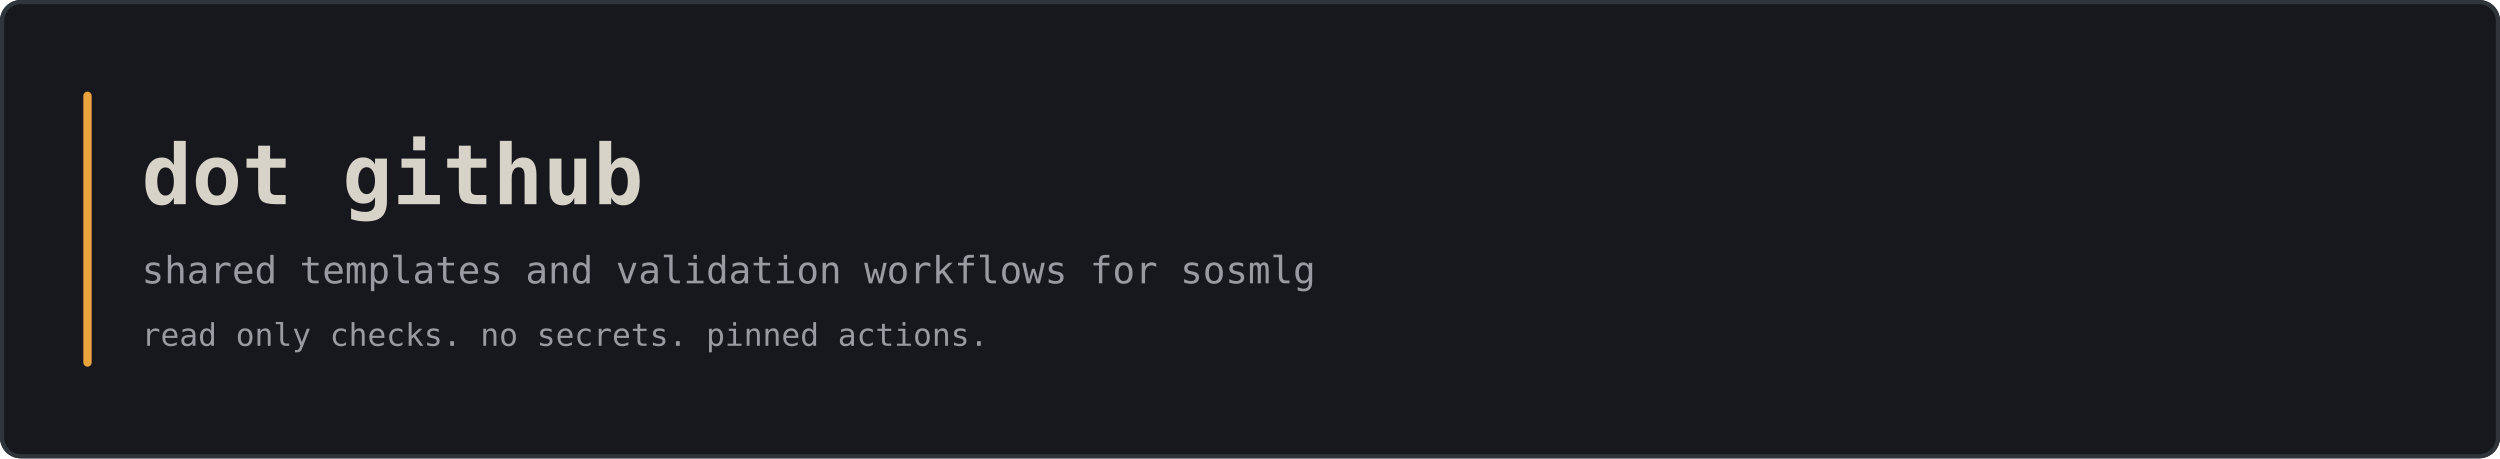
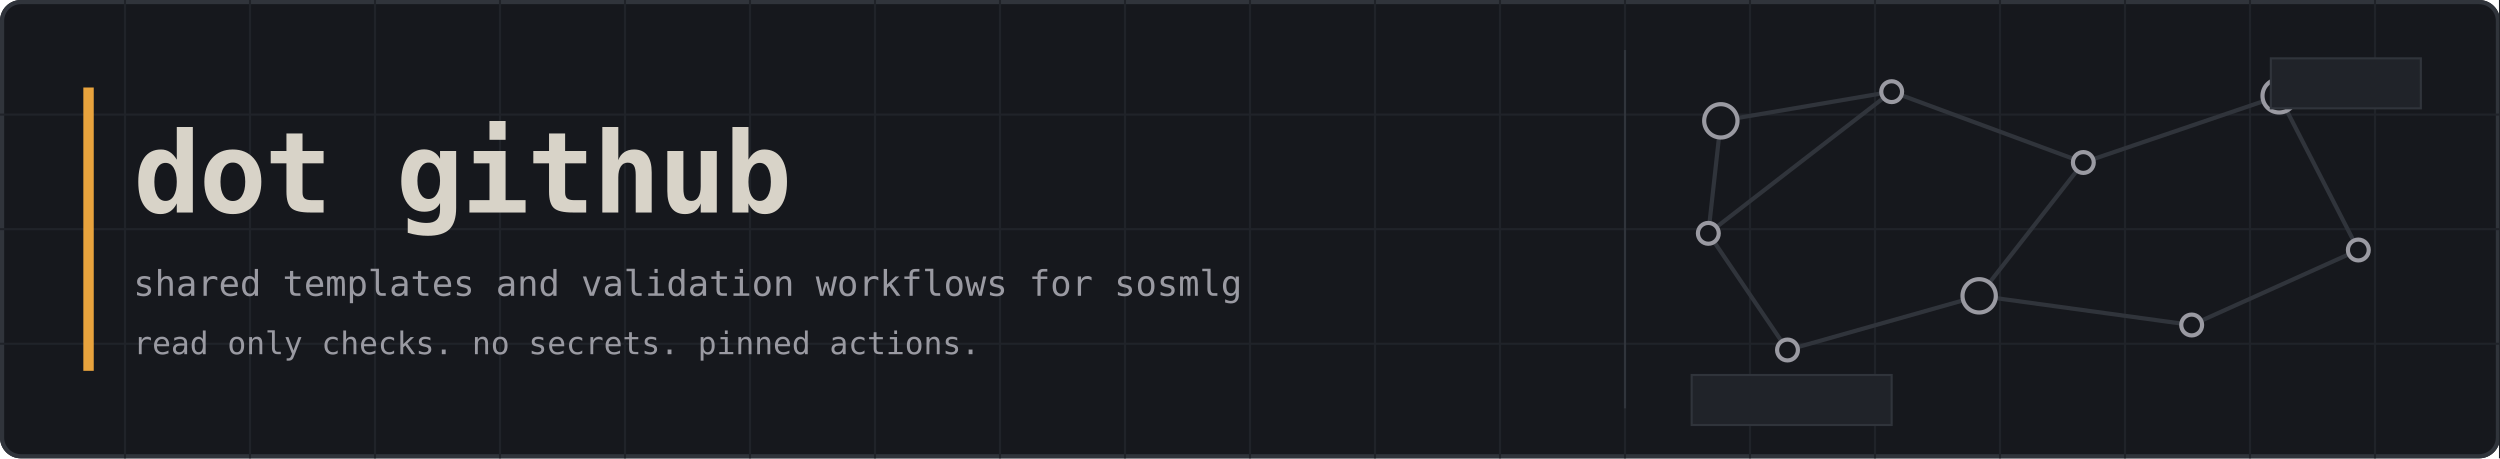
- <svg xmlns="http://www.w3.org/2000/svg" width="1200" height="220" viewBox="0 0 1200 220" role="img" aria-label=".github in graphite and amber">
+ <svg xmlns="http://www.w3.org/2000/svg" width="1200" height="220" viewBox="0 0 1200 220" role="img" aria-label="dot github in graphite and amber">
  <rect width="1200" height="220" rx="10" fill="#16181D" />
  <rect x="1" y="1" width="1198" height="218" rx="9" fill="none" stroke="#30343B" stroke-width="2" />
-   <rect x="40" y="44" width="4" height="132" rx="2" fill="#E8A33D" />
-   <text x="68" y="98" font-family="ui-monospace,SFMono-Regular,Menlo,Consolas,monospace" font-size="40" font-weight="700" fill="#D8D3C8">dot github</text>
-   <text x="68" y="136" font-family="ui-monospace,SFMono-Regular,Menlo,Consolas,monospace" font-size="18" fill="#9A9AA2">shared templates and validation workflows for sosmlg</text>
-   <text x="68" y="166" font-family="ui-monospace,SFMono-Regular,Menlo,Consolas,monospace" font-size="15" fill="#9A9AA2">read only checks. no secrets. pinned actions.</text>
+   <g stroke="#202329" stroke-width="1">
+     <path d="M60 0V220" />
+     <path d="M120 0V220" />
+     <path d="M180 0V220" />
+     <path d="M240 0V220" />
+     <path d="M300 0V220" />
+     <path d="M360 0V220" />
+     <path d="M420 0V220" />
+     <path d="M480 0V220" />
+     <path d="M540 0V220" />
+     <path d="M600 0V220" />
+     <path d="M660 0V220" />
+     <path d="M720 0V220" />
+     <path d="M780 0V220" />
+     <path d="M840 0V220" />
+     <path d="M900 0V220" />
+     <path d="M960 0V220" />
+     <path d="M1020 0V220" />
+     <path d="M1080 0V220" />
+     <path d="M1140 0V220" />
+     <path d="M1200 0V220" />
+     <path d="M0 55H1200" />
+     <path d="M0 110H1200" />
+     <path d="M0 165H1200" />
+   </g>
+   <path d="M780 24V196" stroke="#30343B" stroke-width="1" />
+   <g stroke-linecap="square" stroke-linejoin="miter">
+     <g fill="none" stroke="#30343B" stroke-width="2">
+       <path d="M826 58L908 44" />
+       <path d="M908 44L1000 78" />
+       <path d="M1000 78L1094 46" />
+       <path d="M1094 46L1132 120" />
+       <path d="M1132 120L1052 156" />
+       <path d="M1052 156L950 142" />
+       <path d="M950 142L858 168" />
+       <path d="M858 168L820 112" />
+       <path d="M820 112L826 58" />
+       <path d="M1000 78L950 142" />
+       <path d="M908 44L820 112" />
+     </g>
+     <g fill="#16181D" stroke="#9A9AA2" stroke-width="2">
+       <circle cx="826" cy="58" r="8" />
+       <circle cx="908" cy="44" r="5" />
+       <circle cx="1000" cy="78" r="5" />
+       <circle cx="1094" cy="46" r="8" />
+       <circle cx="1132" cy="120" r="5" />
+       <circle cx="1052" cy="156" r="5" />
+       <circle cx="950" cy="142" r="8" />
+       <circle cx="858" cy="168" r="5" />
+       <circle cx="820" cy="112" r="5" />
+     </g>
+     <g fill="#202329" stroke="#30343B" stroke-width="1">
+       <rect x="1090" y="28" width="72" height="24" />
+       <rect x="812" y="180" width="96" height="24" />
+     </g>
+   </g>
+   <rect x="40" y="42" width="5" height="136" fill="#E8A33D" />
+   <text x="64" y="102" font-family="ui-monospace,SFMono-Regular,Menlo,Consolas,monospace" font-size="54" font-weight="700" letter-spacing="-1" fill="#D8D3C8">dot github</text>
+   <text x="64" y="142" font-family="ui-monospace,SFMono-Regular,Menlo,Consolas,monospace" font-size="17" fill="#9A9AA2">shared templates and validation workflows for sosmlg</text>
+   <text x="64" y="170" font-family="ui-monospace,SFMono-Regular,Menlo,Consolas,monospace" font-size="15" fill="#9A9AA2">read only checks. no secrets. pinned actions.</text>
</svg>
